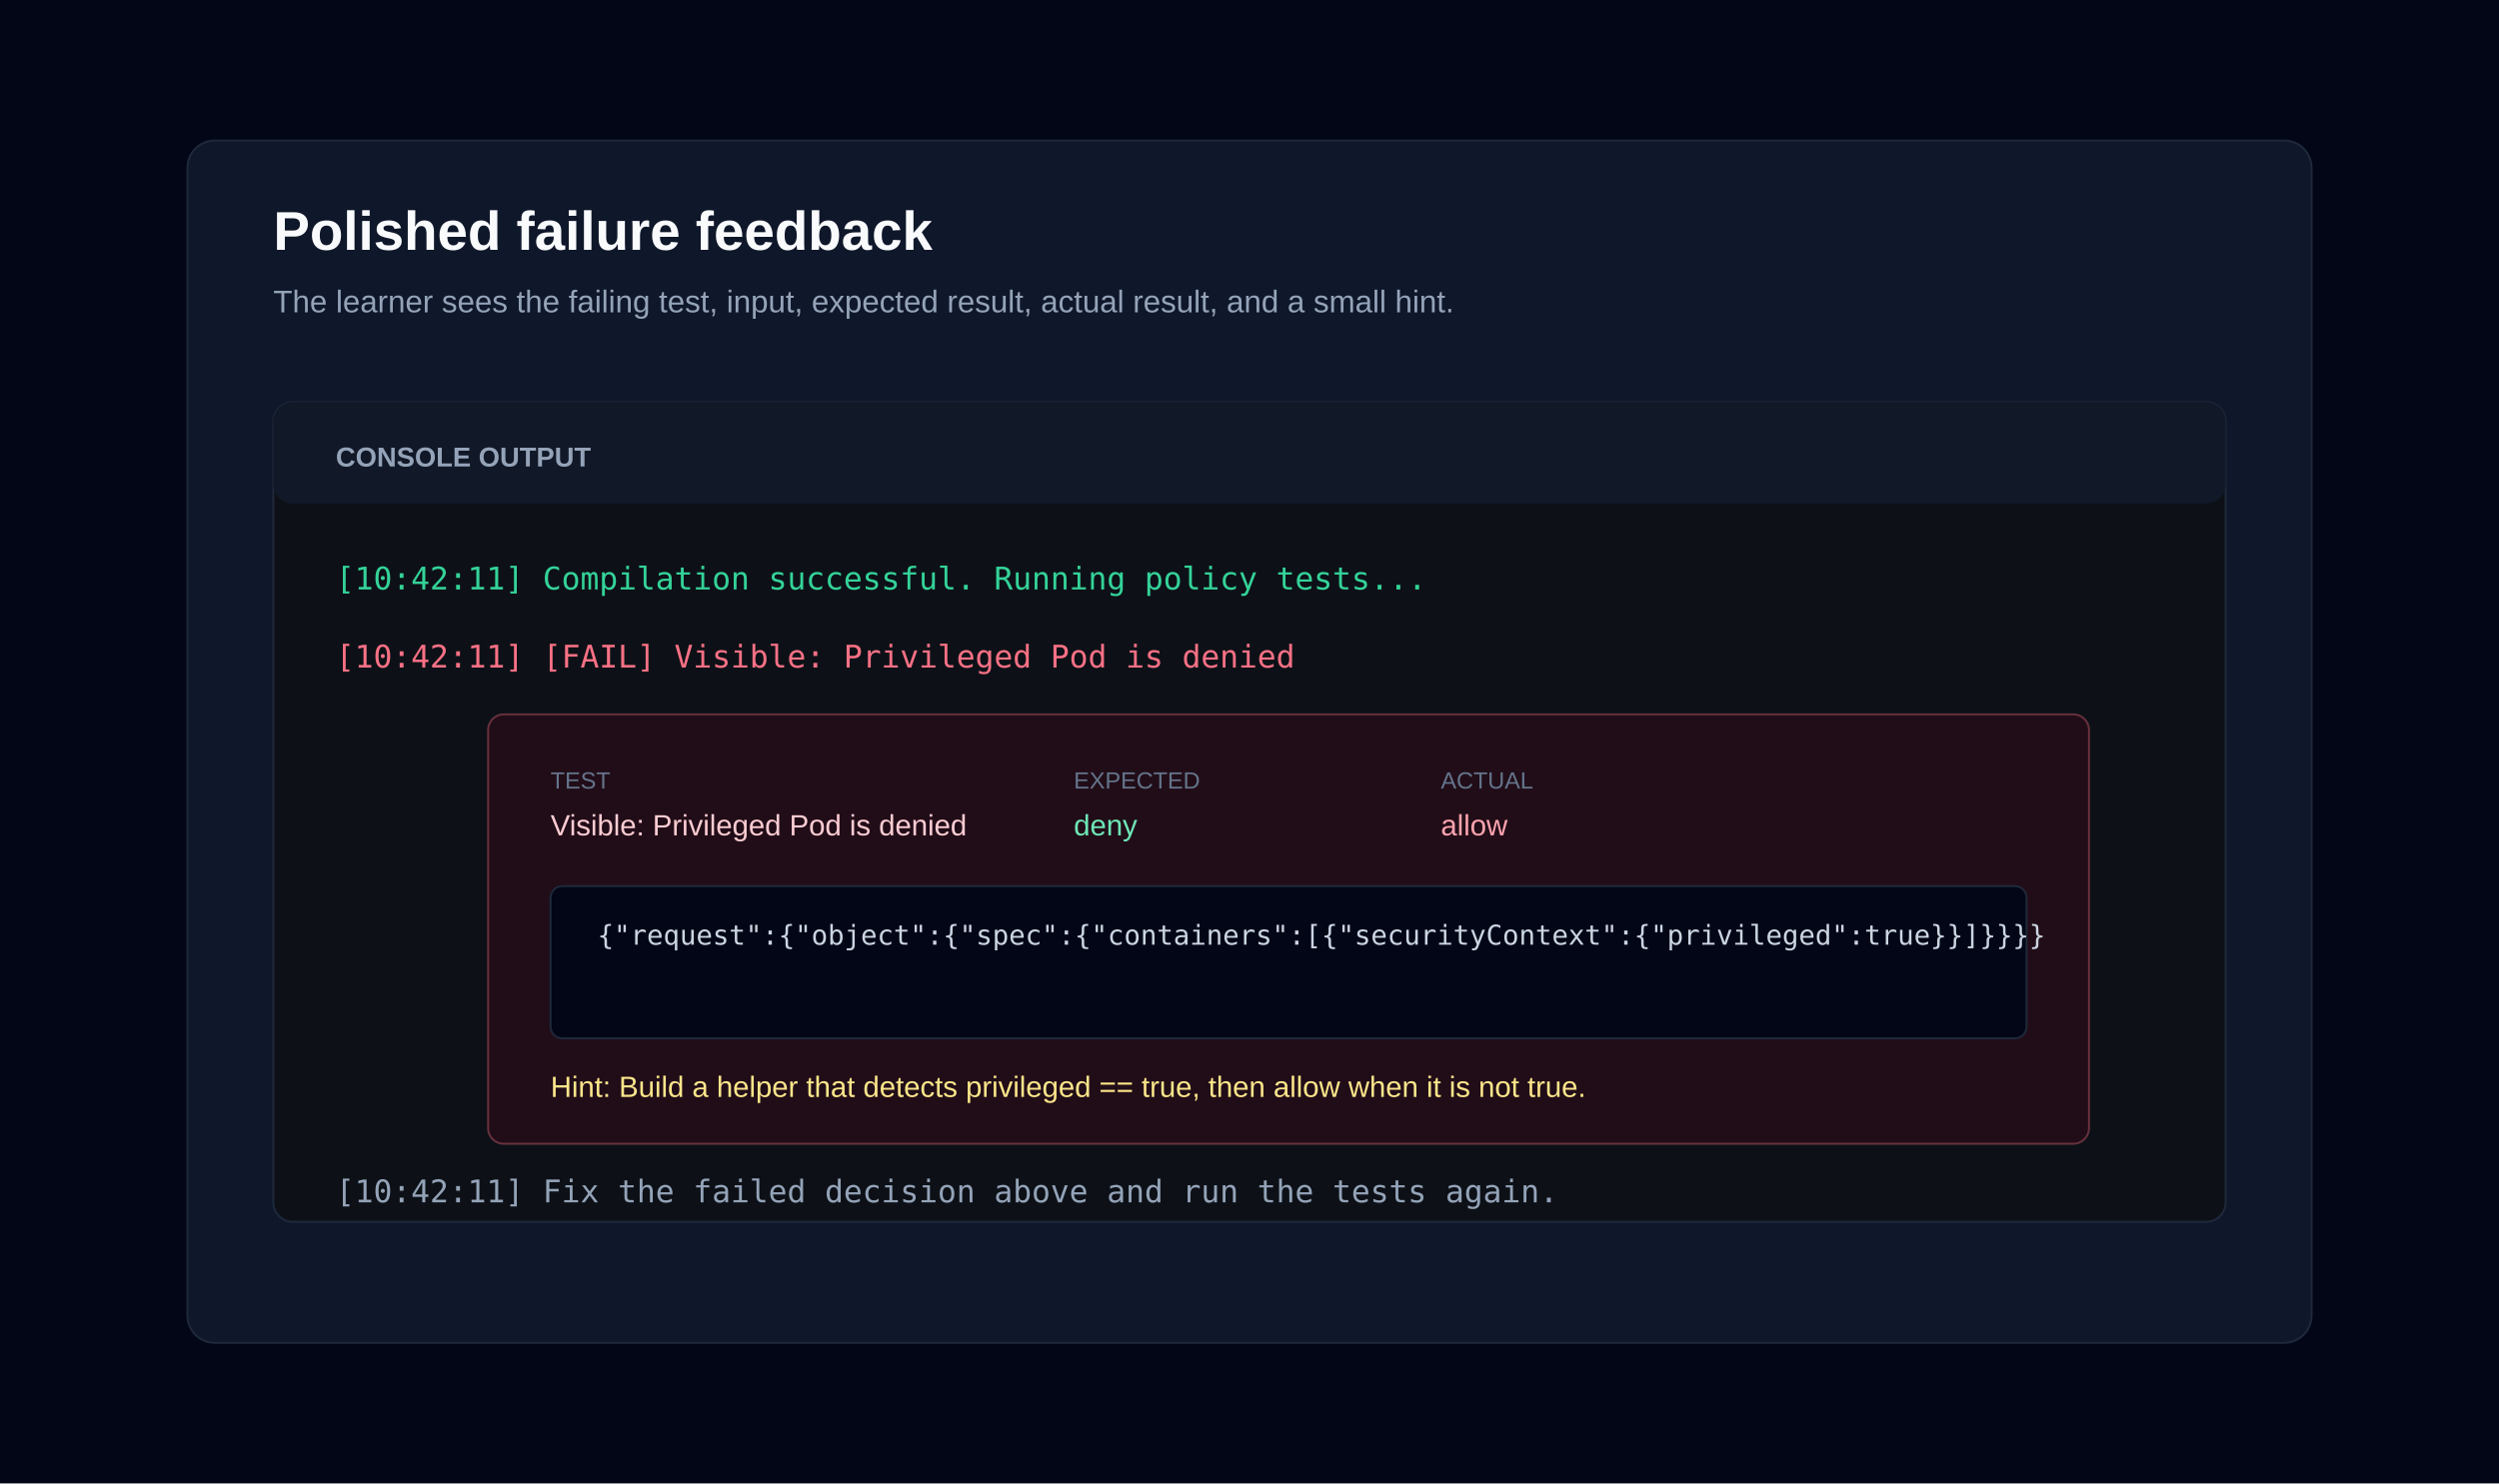
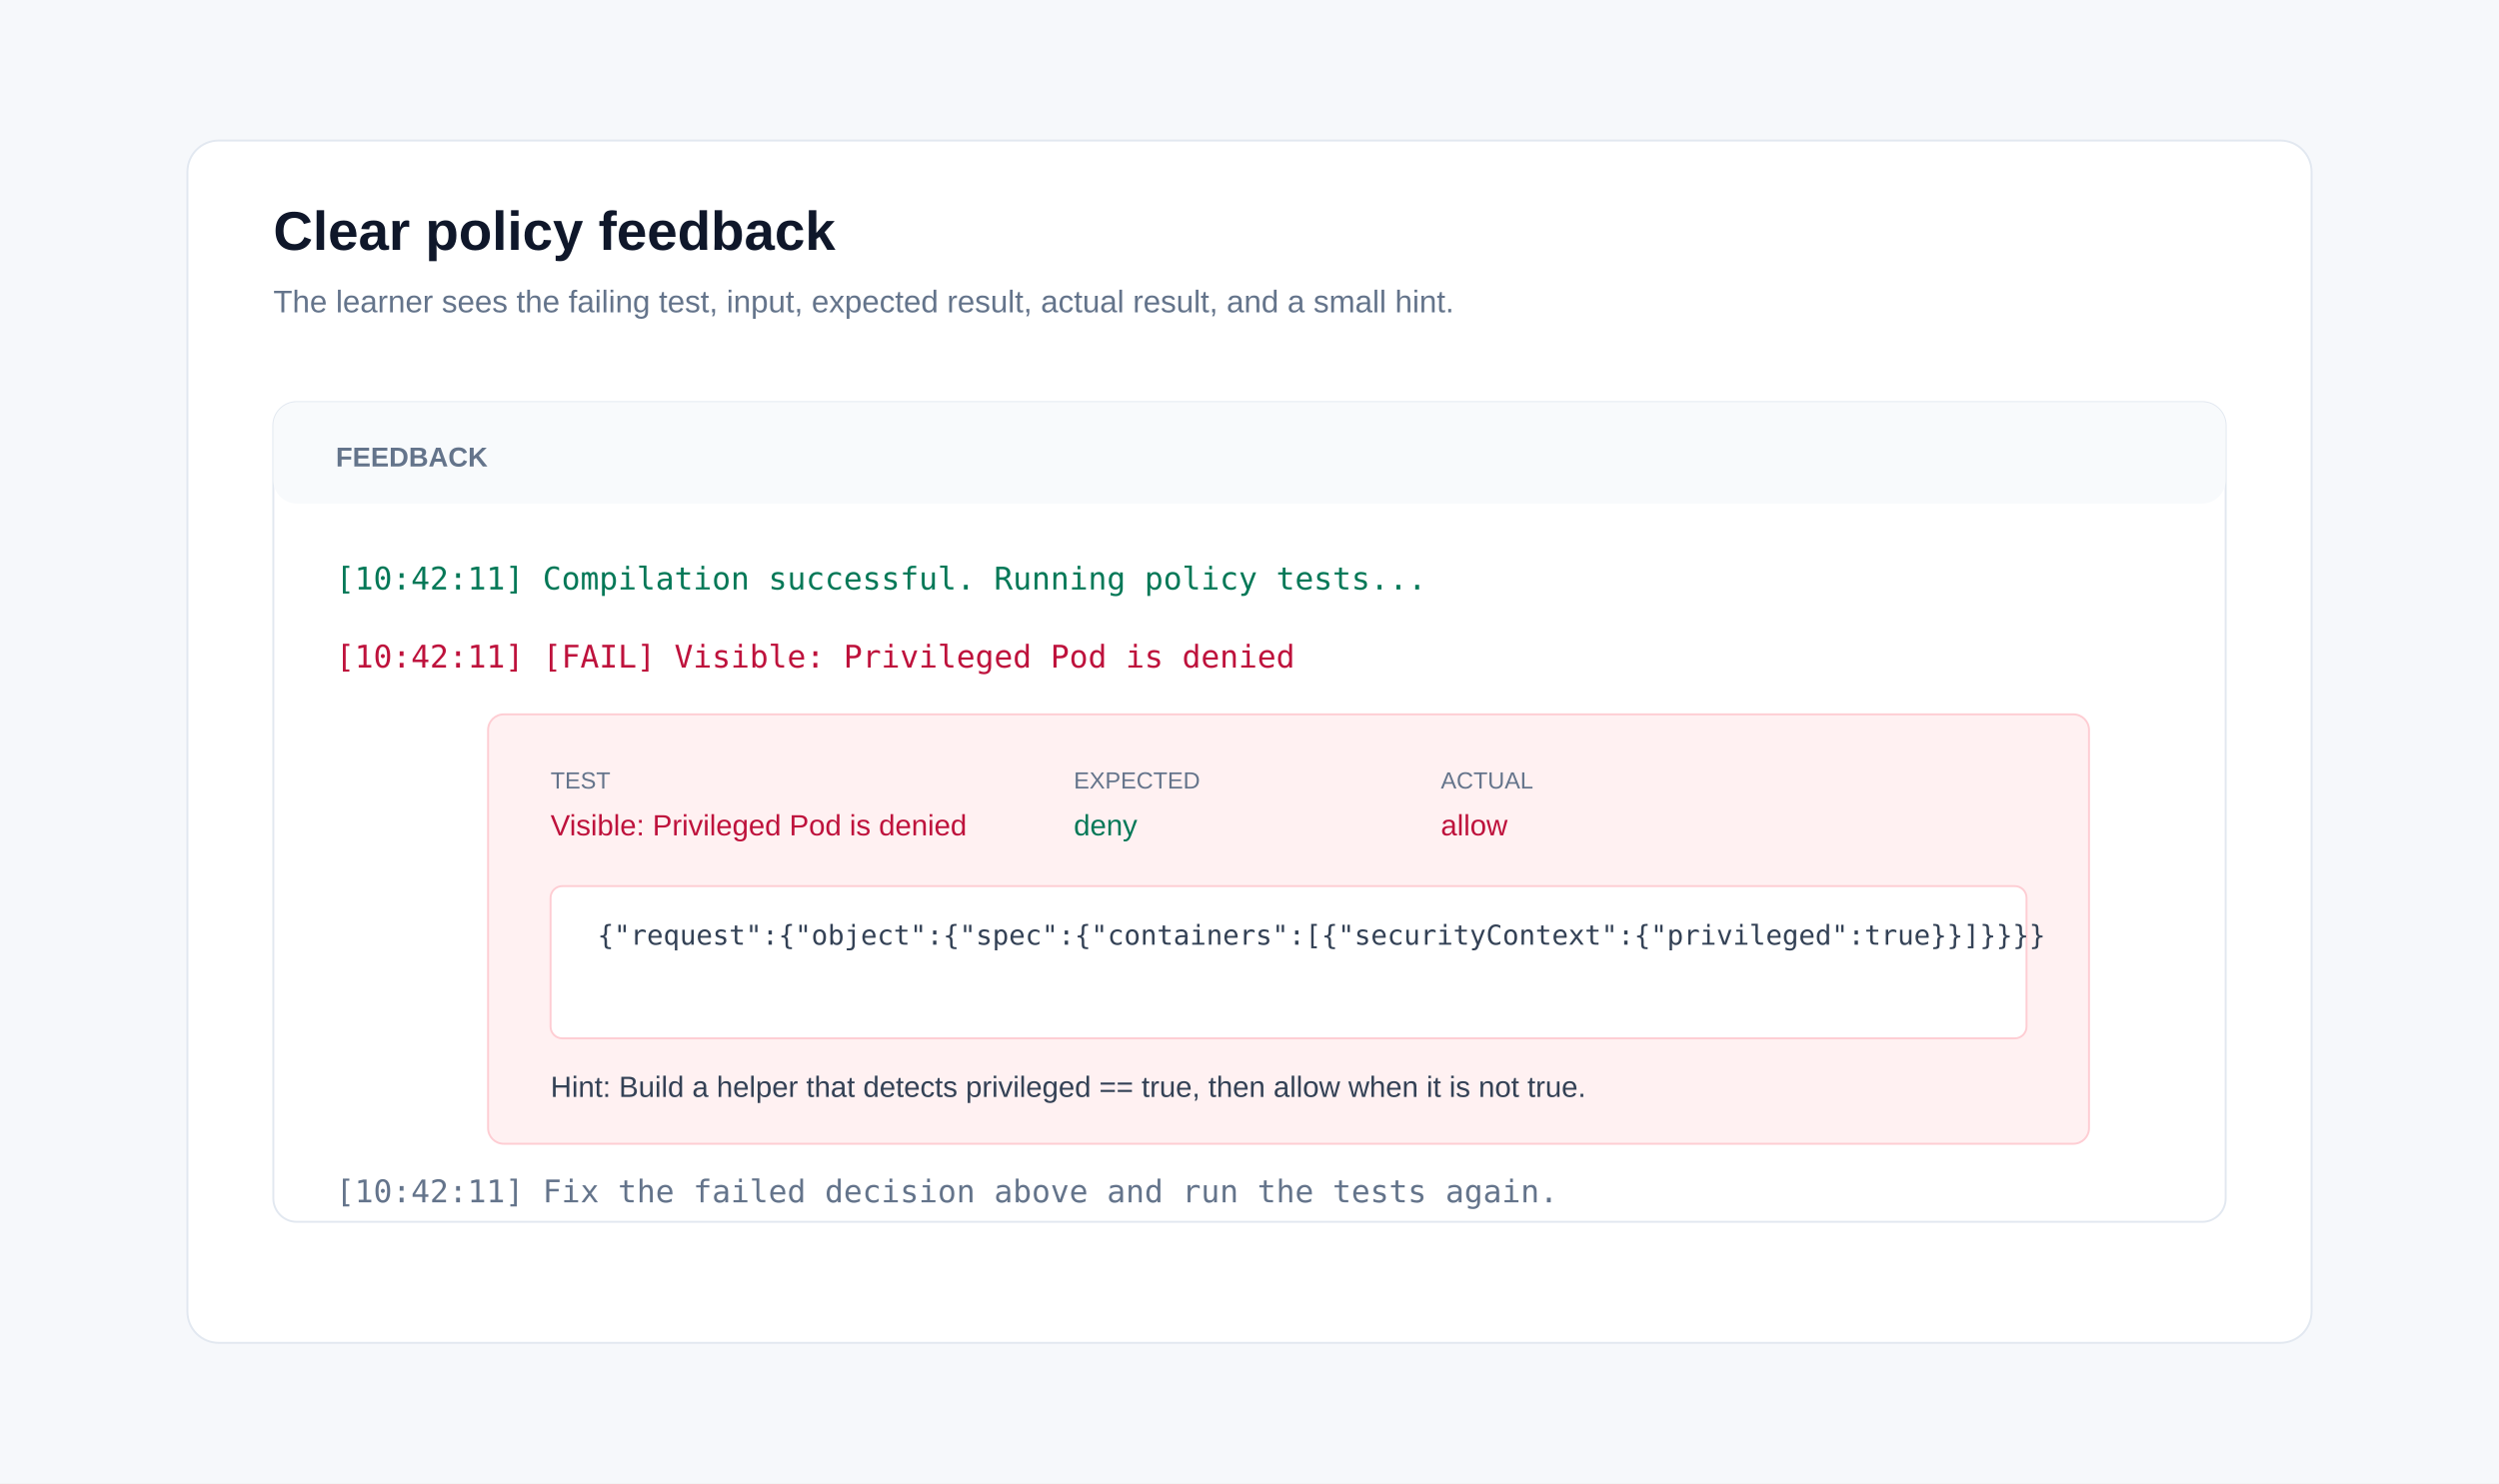
<svg xmlns="http://www.w3.org/2000/svg" width="1280" height="760" viewBox="0 0 1280 760" fill="none" role="img" aria-labelledby="title desc">
-   <rect width="1280" height="760" fill="#020617" />
-   <rect x="96" y="72" width="1088" height="616" rx="14" fill="#0f172a" stroke="#1e293b" />
-   <text x="140" y="128" fill="#f8fafc" font-family="Arial, sans-serif" font-size="28" font-weight="700">Polished failure feedback</text>
-   <text x="140" y="160" fill="#94a3b8" font-family="Arial, sans-serif" font-size="16">The learner sees the failing test, input, expected result, actual result, and a small hint.</text>
-   <rect x="140" y="206" width="1000" height="420" rx="10" fill="#0d1117" stroke="#1e293b" />
-   <rect x="140" y="206" width="1000" height="52" rx="10" fill="#111827" />
-   <text x="172" y="239" fill="#94a3b8" font-family="Arial, sans-serif" font-size="14" font-weight="700">CONSOLE OUTPUT</text>
-   <text x="172" y="302" fill="#34d399" font-family="Menlo, monospace" font-size="16">[10:42:11] Compilation successful. Running policy tests...</text>
-   <text x="172" y="342" fill="#fb7185" font-family="Menlo, monospace" font-size="16">[10:42:11] [FAIL] Visible: Privileged Pod is denied</text>
-   <rect x="250" y="366" width="820" height="220" rx="8" fill="#4c0519" fill-opacity="0.32" stroke="#fb7185" stroke-opacity="0.35" />
+   <rect width="1280" height="760" fill="#f6f8fb" />
+   <rect x="96" y="72" width="1088" height="616" rx="16" fill="#ffffff" stroke="#e2e8f0" />
+   <text x="140" y="128" fill="#0f172a" font-family="Arial, sans-serif" font-size="28" font-weight="700">Clear policy feedback</text>
+   <text x="140" y="160" fill="#64748b" font-family="Arial, sans-serif" font-size="16">The learner sees the failing test, input, expected result, actual result, and a small hint.</text>
+   <rect x="140" y="206" width="1000" height="420" rx="12" fill="#ffffff" stroke="#e2e8f0" />
+   <rect x="140" y="206" width="1000" height="52" rx="12" fill="#f8fafc" />
+   <text x="172" y="239" fill="#64748b" font-family="Arial, sans-serif" font-size="14" font-weight="700">FEEDBACK</text>
+   <text x="172" y="302" fill="#047857" font-family="Menlo, monospace" font-size="16">[10:42:11] Compilation successful. Running policy tests...</text>
+   <text x="172" y="342" fill="#be123c" font-family="Menlo, monospace" font-size="16">[10:42:11] [FAIL] Visible: Privileged Pod is denied</text>
+   <rect x="250" y="366" width="820" height="220" rx="8" fill="#fff1f2" stroke="#fecdd3" />
  <text x="282" y="404" fill="#64748b" font-family="Arial, sans-serif" font-size="12">TEST</text>
-   <text x="282" y="428" fill="#fecdd3" font-family="Arial, sans-serif" font-size="15">Visible: Privileged Pod is denied</text>
+   <text x="282" y="428" fill="#be123c" font-family="Arial, sans-serif" font-size="15">Visible: Privileged Pod is denied</text>
  <text x="550" y="404" fill="#64748b" font-family="Arial, sans-serif" font-size="12">EXPECTED</text>
-   <text x="550" y="428" fill="#6ee7b7" font-family="Arial, sans-serif" font-size="15">deny</text>
+   <text x="550" y="428" fill="#047857" font-family="Arial, sans-serif" font-size="15">deny</text>
  <text x="738" y="404" fill="#64748b" font-family="Arial, sans-serif" font-size="12">ACTUAL</text>
-   <text x="738" y="428" fill="#fda4af" font-family="Arial, sans-serif" font-size="15">allow</text>
-   <rect x="282" y="454" width="756" height="78" rx="6" fill="#020617" stroke="#1e293b" />
-   <text x="306" y="484" fill="#cbd5e1" font-family="Menlo, monospace" font-size="14">{"request":{"object":{"spec":{"containers":[{"securityContext":{"privileged":true}}]}}}}</text>
-   <text x="282" y="562" fill="#fde68a" font-family="Arial, sans-serif" font-size="15">Hint: Build a helper that detects privileged == true, then allow when it is not true.</text>
-   <text x="172" y="616" fill="#94a3b8" font-family="Menlo, monospace" font-size="16">[10:42:11] Fix the failed decision above and run the tests again.</text>
+   <text x="738" y="428" fill="#be123c" font-family="Arial, sans-serif" font-size="15">allow</text>
+   <rect x="282" y="454" width="756" height="78" rx="6" fill="#ffffff" stroke="#fecdd3" />
+   <text x="306" y="484" fill="#334155" font-family="Menlo, monospace" font-size="14">{"request":{"object":{"spec":{"containers":[{"securityContext":{"privileged":true}}]}}}}</text>
+   <text x="282" y="562" fill="#334155" font-family="Arial, sans-serif" font-size="15">Hint: Build a helper that detects privileged == true, then allow when it is not true.</text>
+   <text x="172" y="616" fill="#64748b" font-family="Menlo, monospace" font-size="16">[10:42:11] Fix the failed decision above and run the tests again.</text>
</svg>
